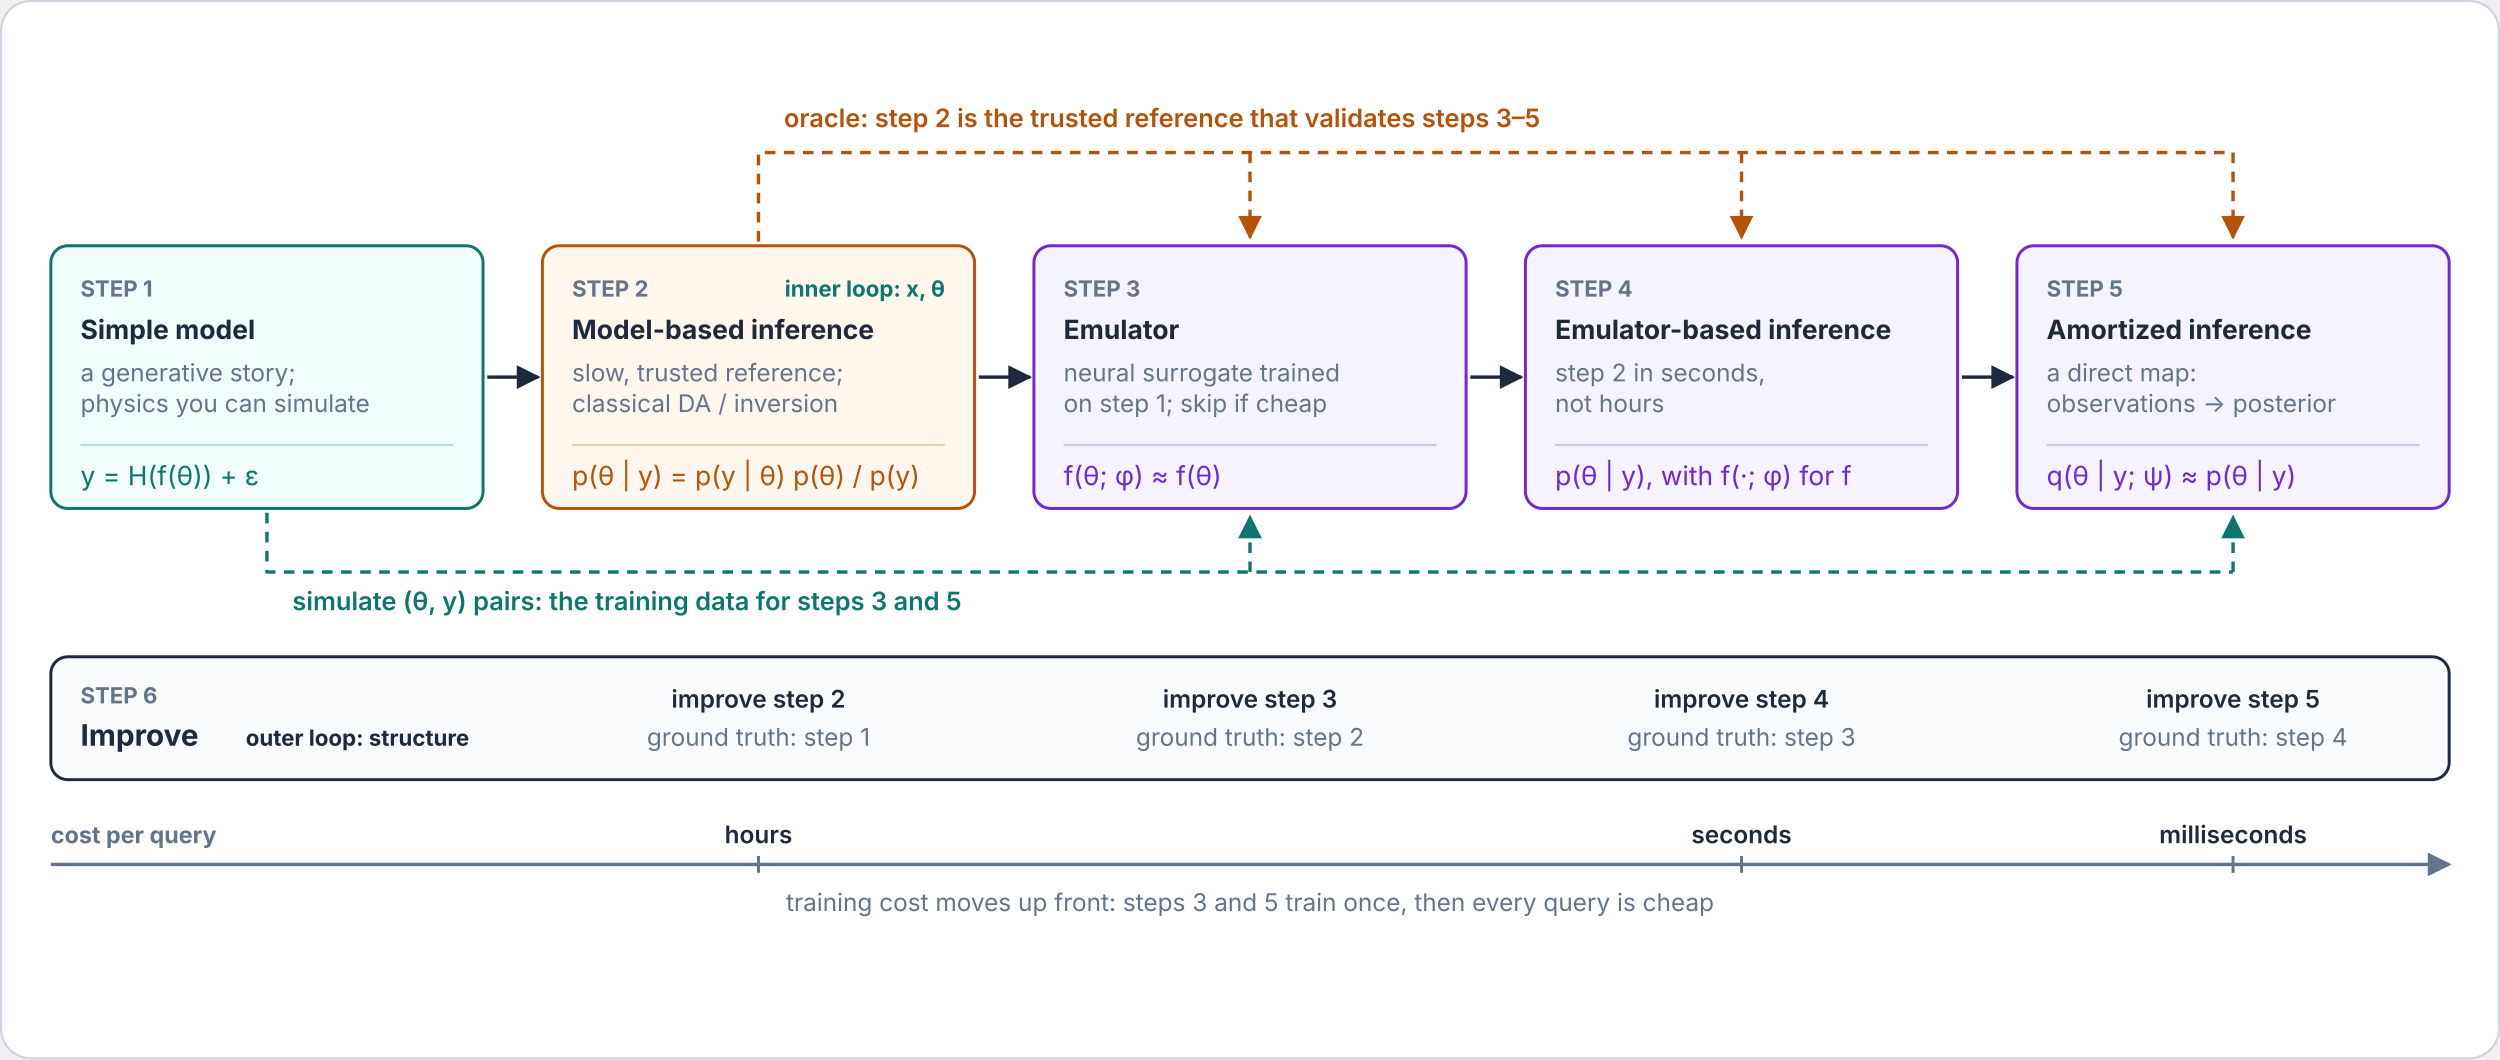
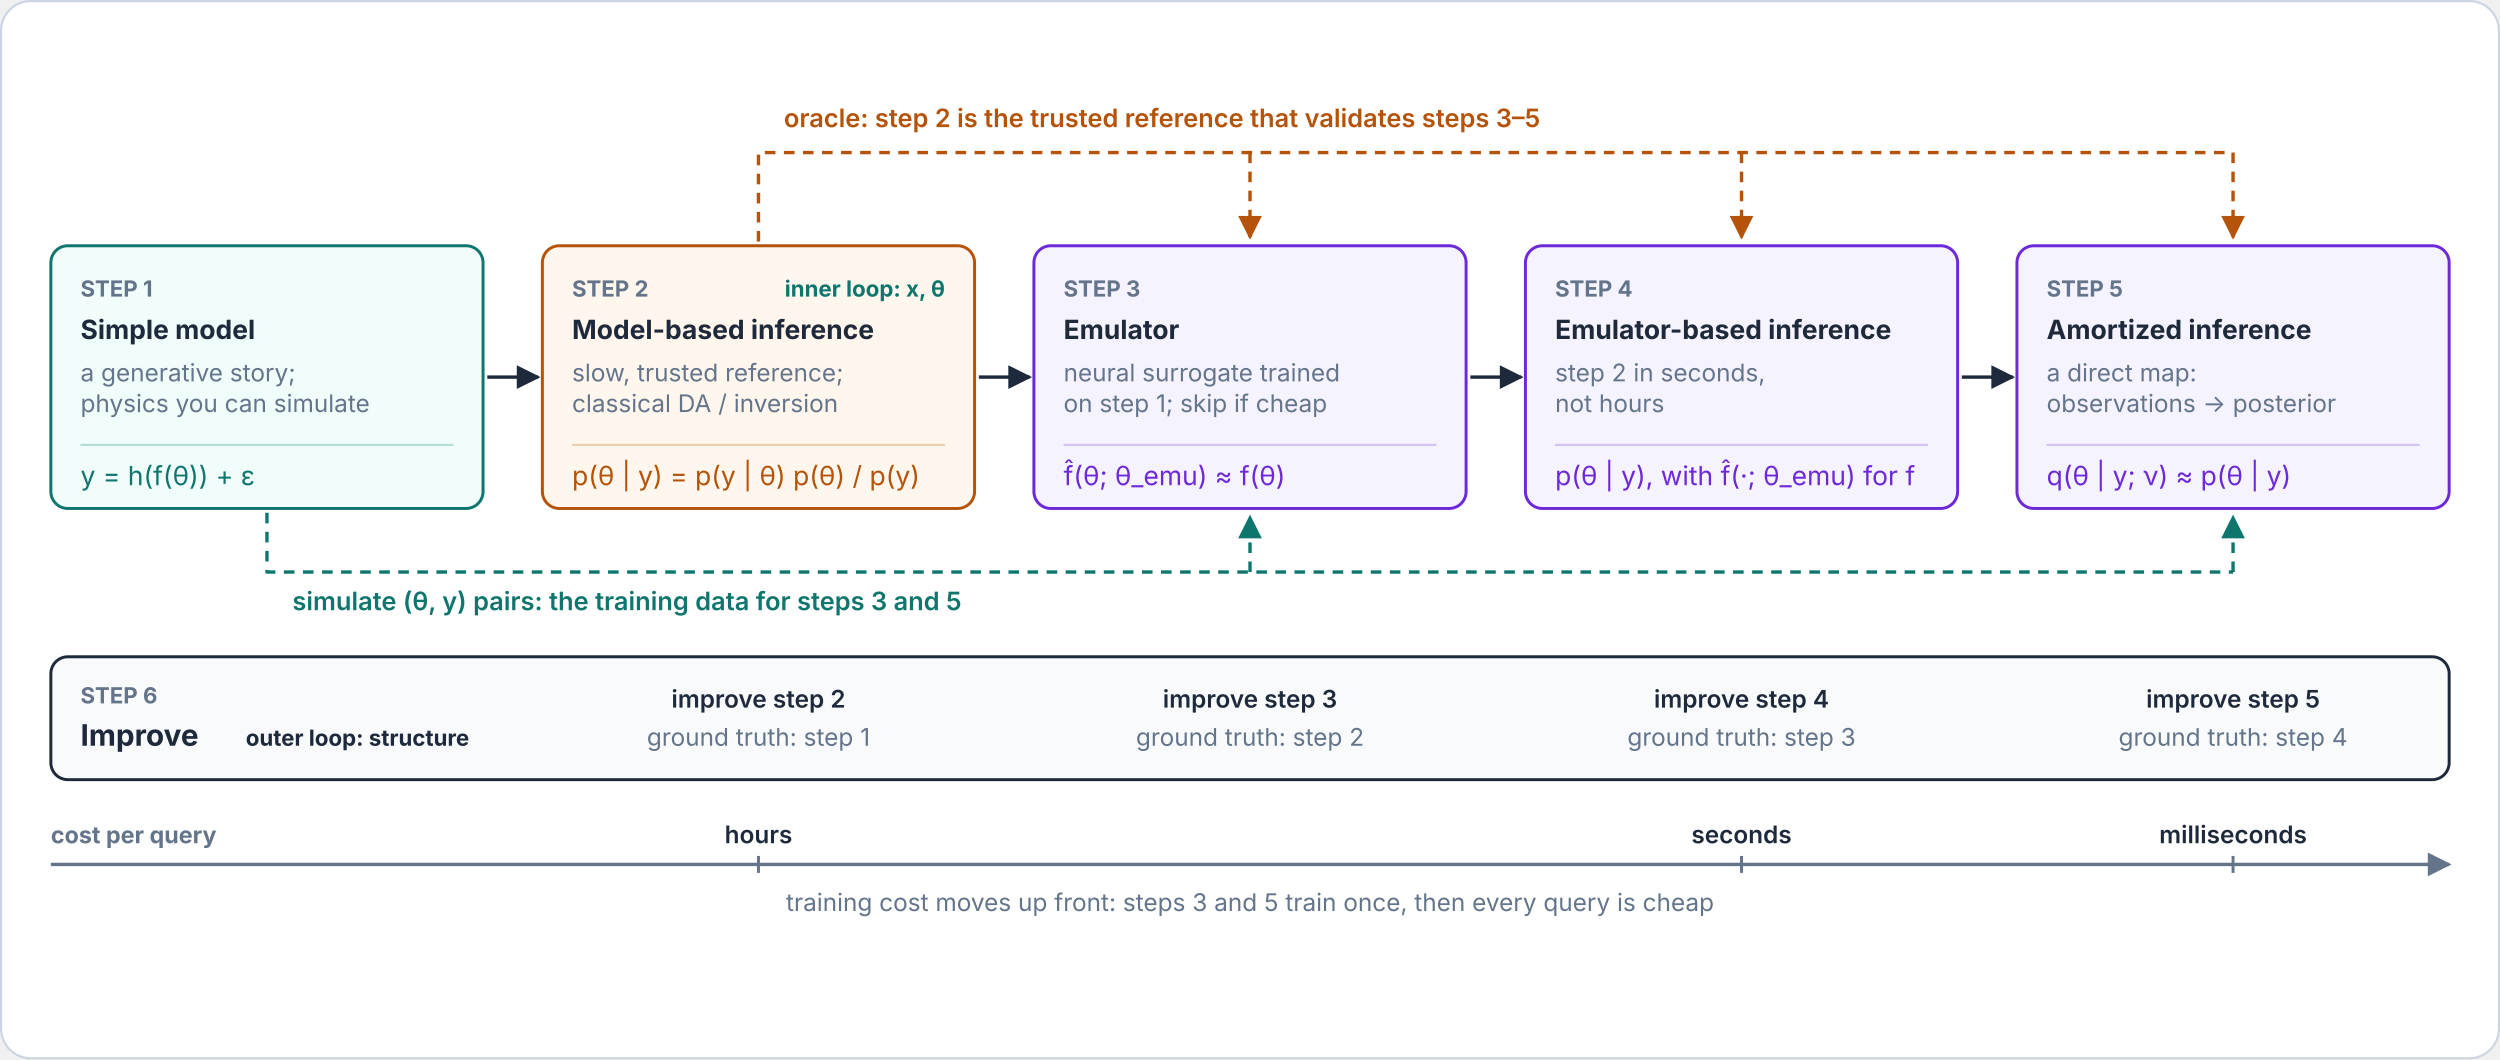
<svg xmlns="http://www.w3.org/2000/svg" viewBox="0 0 1180 500" width="1180" height="500" role="img" aria-label="The six-step cycle: five steps from simple model to amortized inference, each with its defining equation. Step 1 simulates the training data for steps 3 and 5; step 2 is the oracle that validates steps 3 to 5; step 6 improves any step against the one before it. Cost per query falls from hours to milliseconds as training cost moves up front." font-family="Inter, 'Helvetica Neue', Arial, 'DejaVu Sans', sans-serif">
  <defs>
    <marker id="m0f766e" viewBox="0 0 10 10" refX="9" refY="5" markerWidth="7" markerHeight="7" orient="auto-start-reverse">
      <path d="M0,0 L10,5 L0,10 z" fill="#0f766e" />
    </marker>
    <marker id="m1e293b" viewBox="0 0 10 10" refX="9" refY="5" markerWidth="7" markerHeight="7" orient="auto-start-reverse">
      <path d="M0,0 L10,5 L0,10 z" fill="#1e293b" />
    </marker>
    <marker id="m64748b" viewBox="0 0 10 10" refX="9" refY="5" markerWidth="7" markerHeight="7" orient="auto-start-reverse">
      <path d="M0,0 L10,5 L0,10 z" fill="#64748b" />
    </marker>
    <marker id="mb45309" viewBox="0 0 10 10" refX="9" refY="5" markerWidth="7" markerHeight="7" orient="auto-start-reverse">
      <path d="M0,0 L10,5 L0,10 z" fill="#b45309" />
    </marker>
  </defs>
  <rect x="0.5" y="0.5" width="1179" height="499" rx="14" fill="#ffffff" stroke="#cbd5e1" />
  <rect x="24.0" y="116.0" width="204.0" height="124.0" rx="8" fill="#f0fdfa" stroke="#0f766e" stroke-width="1.4" />
  <text x="38.0" y="140.0" font-size="10.5" fill="#64748b" text-anchor="start" font-weight="700">STEP 1</text>
  <text x="38.0" y="160.0" font-size="12.5" fill="#1e293b" text-anchor="start" font-weight="700">Simple model</text>
  <text x="38.0" y="180.0" font-size="11.5" fill="#64748b" text-anchor="start" font-weight="400">a generative story;</text>
  <text x="38.0" y="194.5" font-size="11.5" fill="#64748b" text-anchor="start" font-weight="400">physics you can simulate</text>
  <line x1="38" y1="210" x2="214" y2="210" stroke="#0f766e" stroke-opacity="0.25" />
-   <text x="38.0" y="229.0" font-size="12.5" fill="#0f766e" text-anchor="start" font-weight="400">y = H(f(θ)) + ε</text>
+   <text x="38.0" y="229.0" font-size="12.5" fill="#0f766e" text-anchor="start" font-weight="400">y = h(f(θ)) + ε</text>
  <path d="M230.0,178.0 L254.0,178.0" fill="none" stroke="#1e293b" stroke-width="1.6" stroke-linejoin="round" marker-end="url(#m1e293b)" />
  <rect x="256.0" y="116.0" width="204.0" height="124.0" rx="8" fill="#fff7ed" stroke="#b45309" stroke-width="1.4" />
  <text x="270.0" y="140.0" font-size="10.5" fill="#64748b" text-anchor="start" font-weight="700">STEP 2</text>
  <text x="446.0" y="140.0" font-size="10.5" fill="#0f766e" text-anchor="end" font-weight="700">inner loop: x, θ</text>
  <text x="270.0" y="160.0" font-size="12.5" fill="#1e293b" text-anchor="start" font-weight="700">Model-based inference</text>
  <text x="270.0" y="180.0" font-size="11.5" fill="#64748b" text-anchor="start" font-weight="400">slow, trusted reference;</text>
  <text x="270.0" y="194.5" font-size="11.5" fill="#64748b" text-anchor="start" font-weight="400">classical DA / inversion</text>
  <line x1="270" y1="210" x2="446" y2="210" stroke="#b45309" stroke-opacity="0.25" />
  <text x="270.0" y="229.0" font-size="12.5" fill="#b45309" text-anchor="start" font-weight="400">p(θ | y) = p(y | θ) p(θ) / p(y)</text>
  <path d="M462.0,178.0 L486.0,178.0" fill="none" stroke="#1e293b" stroke-width="1.6" stroke-linejoin="round" marker-end="url(#m1e293b)" />
  <rect x="488.0" y="116.0" width="204.0" height="124.0" rx="8" fill="#f5f3ff" stroke="#6d28d9" stroke-width="1.4" />
  <text x="502.0" y="140.0" font-size="10.5" fill="#64748b" text-anchor="start" font-weight="700">STEP 3</text>
  <text x="502.0" y="160.0" font-size="12.5" fill="#1e293b" text-anchor="start" font-weight="700">Emulator</text>
  <text x="502.0" y="180.0" font-size="11.5" fill="#64748b" text-anchor="start" font-weight="400">neural surrogate trained</text>
  <text x="502.0" y="194.5" font-size="11.5" fill="#64748b" text-anchor="start" font-weight="400">on step 1; skip if cheap</text>
  <line x1="502" y1="210" x2="678" y2="210" stroke="#6d28d9" stroke-opacity="0.25" />
-   <text x="502.0" y="229.0" font-size="12.5" fill="#6d28d9" text-anchor="start" font-weight="400">f(θ; φ) ≈ f(θ)</text>
+   <text x="502.0" y="229.0" font-size="12.5" fill="#6d28d9" text-anchor="start" font-weight="400">f̂(θ; θ_emu) ≈ f(θ)</text>
  <path d="M694.0,178.0 L718.0,178.0" fill="none" stroke="#1e293b" stroke-width="1.6" stroke-linejoin="round" marker-end="url(#m1e293b)" />
  <rect x="720.0" y="116.0" width="204.0" height="124.0" rx="8" fill="#f5f3ff" stroke="#6d28d9" stroke-width="1.4" />
  <text x="734.0" y="140.0" font-size="10.5" fill="#64748b" text-anchor="start" font-weight="700">STEP 4</text>
  <text x="734.0" y="160.0" font-size="12.5" fill="#1e293b" text-anchor="start" font-weight="700">Emulator-based inference</text>
  <text x="734.0" y="180.0" font-size="11.5" fill="#64748b" text-anchor="start" font-weight="400">step 2 in seconds,</text>
  <text x="734.0" y="194.5" font-size="11.5" fill="#64748b" text-anchor="start" font-weight="400">not hours</text>
  <line x1="734" y1="210" x2="910" y2="210" stroke="#6d28d9" stroke-opacity="0.25" />
-   <text x="734.0" y="229.0" font-size="12.5" fill="#6d28d9" text-anchor="start" font-weight="400">p(θ | y), with f(·; φ) for f</text>
+   <text x="734.0" y="229.0" font-size="12.5" fill="#6d28d9" text-anchor="start" font-weight="400">p(θ | y), with f̂(·; θ_emu) for f</text>
  <path d="M926.0,178.0 L950.0,178.0" fill="none" stroke="#1e293b" stroke-width="1.6" stroke-linejoin="round" marker-end="url(#m1e293b)" />
  <rect x="952.0" y="116.0" width="204.0" height="124.0" rx="8" fill="#f5f3ff" stroke="#6d28d9" stroke-width="1.4" />
  <text x="966.0" y="140.0" font-size="10.5" fill="#64748b" text-anchor="start" font-weight="700">STEP 5</text>
  <text x="966.0" y="160.0" font-size="12.5" fill="#1e293b" text-anchor="start" font-weight="700">Amortized inference</text>
  <text x="966.0" y="180.0" font-size="11.5" fill="#64748b" text-anchor="start" font-weight="400">a direct map:</text>
  <text x="966.0" y="194.5" font-size="11.5" fill="#64748b" text-anchor="start" font-weight="400">observations → posterior</text>
  <line x1="966" y1="210" x2="1142" y2="210" stroke="#6d28d9" stroke-opacity="0.25" />
-   <text x="966.0" y="229.0" font-size="12.5" fill="#6d28d9" text-anchor="start" font-weight="400">q(θ | y; ψ) ≈ p(θ | y)</text>
+   <text x="966.0" y="229.0" font-size="12.5" fill="#6d28d9" text-anchor="start" font-weight="400">q(θ | y; ν) ≈ p(θ | y)</text>
  <path d="M358.0,114.0 L358.0,72.0 L1054.0,72.0" fill="none" stroke="#b45309" stroke-width="1.6" stroke-linejoin="round" stroke-dasharray="5 4" />
  <path d="M590.0,72.0 L590.0,112.0" fill="none" stroke="#b45309" stroke-width="1.6" stroke-linejoin="round" stroke-dasharray="5 4" marker-end="url(#mb45309)" />
  <path d="M822.0,72.0 L822.0,112.0" fill="none" stroke="#b45309" stroke-width="1.6" stroke-linejoin="round" stroke-dasharray="5 4" marker-end="url(#mb45309)" />
  <path d="M1054.0,72.0 L1054.0,112.0" fill="none" stroke="#b45309" stroke-width="1.6" stroke-linejoin="round" stroke-dasharray="5 4" marker-end="url(#mb45309)" />
  <text x="370.0" y="60.0" font-size="12" fill="#b45309" text-anchor="start" font-weight="600">oracle: step 2 is the trusted reference that validates steps 3–5</text>
  <path d="M126.0,242.0 L126.0,270.0 L1054.0,270.0" fill="none" stroke="#0f766e" stroke-width="1.6" stroke-linejoin="round" stroke-dasharray="5 4" />
  <path d="M590.0,270.0 L590.0,244.0" fill="none" stroke="#0f766e" stroke-width="1.6" stroke-linejoin="round" stroke-dasharray="5 4" marker-end="url(#m0f766e)" />
  <path d="M1054.0,270.0 L1054.0,244.0" fill="none" stroke="#0f766e" stroke-width="1.6" stroke-linejoin="round" stroke-dasharray="5 4" marker-end="url(#m0f766e)" />
  <text x="138.0" y="288.0" font-size="12" fill="#0f766e" text-anchor="start" font-weight="600">simulate (θ, y) pairs: the training data for steps 3 and 5</text>
  <rect x="24.0" y="310.0" width="1132.0" height="58.0" rx="8" fill="#f8fafc" stroke="#1e293b" stroke-width="1.4" />
  <text x="38.0" y="332.0" font-size="10.5" fill="#64748b" text-anchor="start" font-weight="700">STEP 6</text>
  <text x="38.0" y="352.0" font-size="14" fill="#1e293b" text-anchor="start" font-weight="700">Improve</text>
  <text x="116.0" y="352.0" font-size="10.5" fill="#1e293b" text-anchor="start" font-weight="700">outer loop: structure</text>
  <text x="358.0" y="334.0" font-size="11.5" fill="#1e293b" text-anchor="middle" font-weight="600">improve step 2</text>
  <text x="358.0" y="352.0" font-size="11.5" fill="#64748b" text-anchor="middle" font-weight="400">ground truth: step 1</text>
  <text x="590.0" y="334.0" font-size="11.5" fill="#1e293b" text-anchor="middle" font-weight="600">improve step 3</text>
  <text x="590.0" y="352.0" font-size="11.5" fill="#64748b" text-anchor="middle" font-weight="400">ground truth: step 2</text>
  <text x="822.0" y="334.0" font-size="11.5" fill="#1e293b" text-anchor="middle" font-weight="600">improve step 4</text>
  <text x="822.0" y="352.0" font-size="11.5" fill="#64748b" text-anchor="middle" font-weight="400">ground truth: step 3</text>
  <text x="1054.0" y="334.0" font-size="11.5" fill="#1e293b" text-anchor="middle" font-weight="600">improve step 5</text>
  <text x="1054.0" y="352.0" font-size="11.5" fill="#64748b" text-anchor="middle" font-weight="400">ground truth: step 4</text>
  <path d="M24.0,408.0 L1156.0,408.0" fill="none" stroke="#64748b" stroke-width="1.6" stroke-linejoin="round" marker-end="url(#m64748b)" />
  <text x="24.0" y="398.0" font-size="11" fill="#64748b" text-anchor="start" font-weight="700">cost per query</text>
  <line x1="358.0" y1="404" x2="358.0" y2="412" stroke="#64748b" stroke-width="1.4" />
  <text x="358.0" y="398.0" font-size="11.5" fill="#1e293b" text-anchor="middle" font-weight="600">hours</text>
  <line x1="822.0" y1="404" x2="822.0" y2="412" stroke="#64748b" stroke-width="1.4" />
  <text x="822.0" y="398.0" font-size="11.5" fill="#1e293b" text-anchor="middle" font-weight="600">seconds</text>
  <line x1="1054.0" y1="404" x2="1054.0" y2="412" stroke="#64748b" stroke-width="1.4" />
  <text x="1054.0" y="398.0" font-size="11.5" fill="#1e293b" text-anchor="middle" font-weight="600">milliseconds</text>
  <text x="590.0" y="430.0" font-size="11.5" fill="#64748b" text-anchor="middle" font-weight="400">training cost moves up front: steps 3 and 5 train once, then every query is cheap</text>
</svg>
